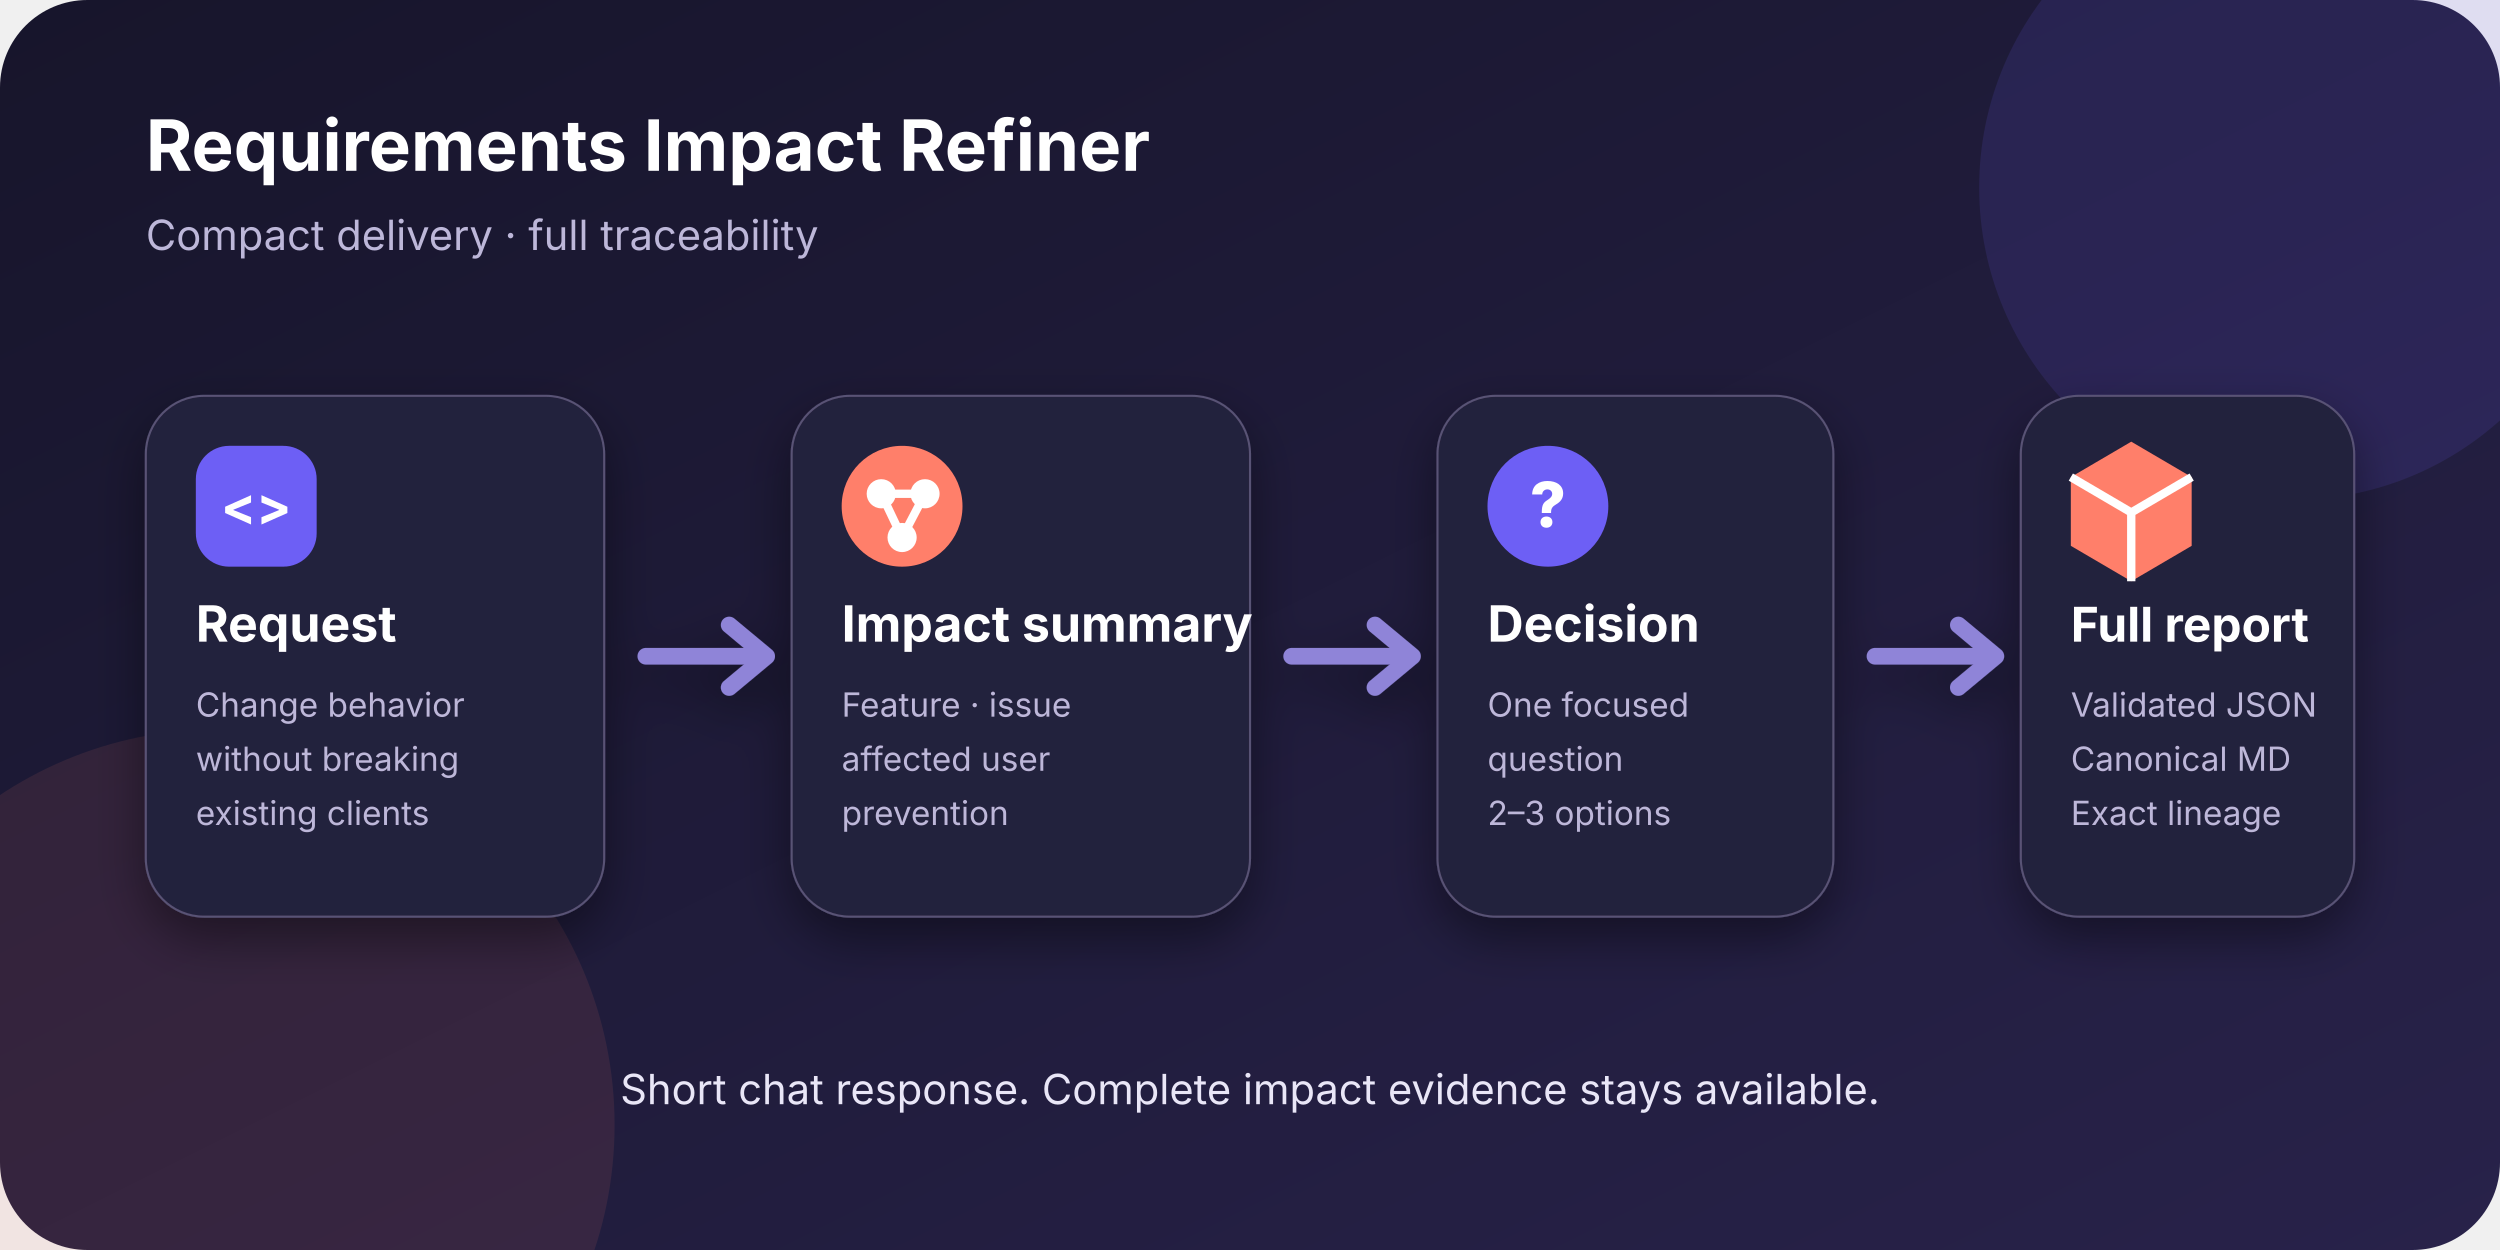
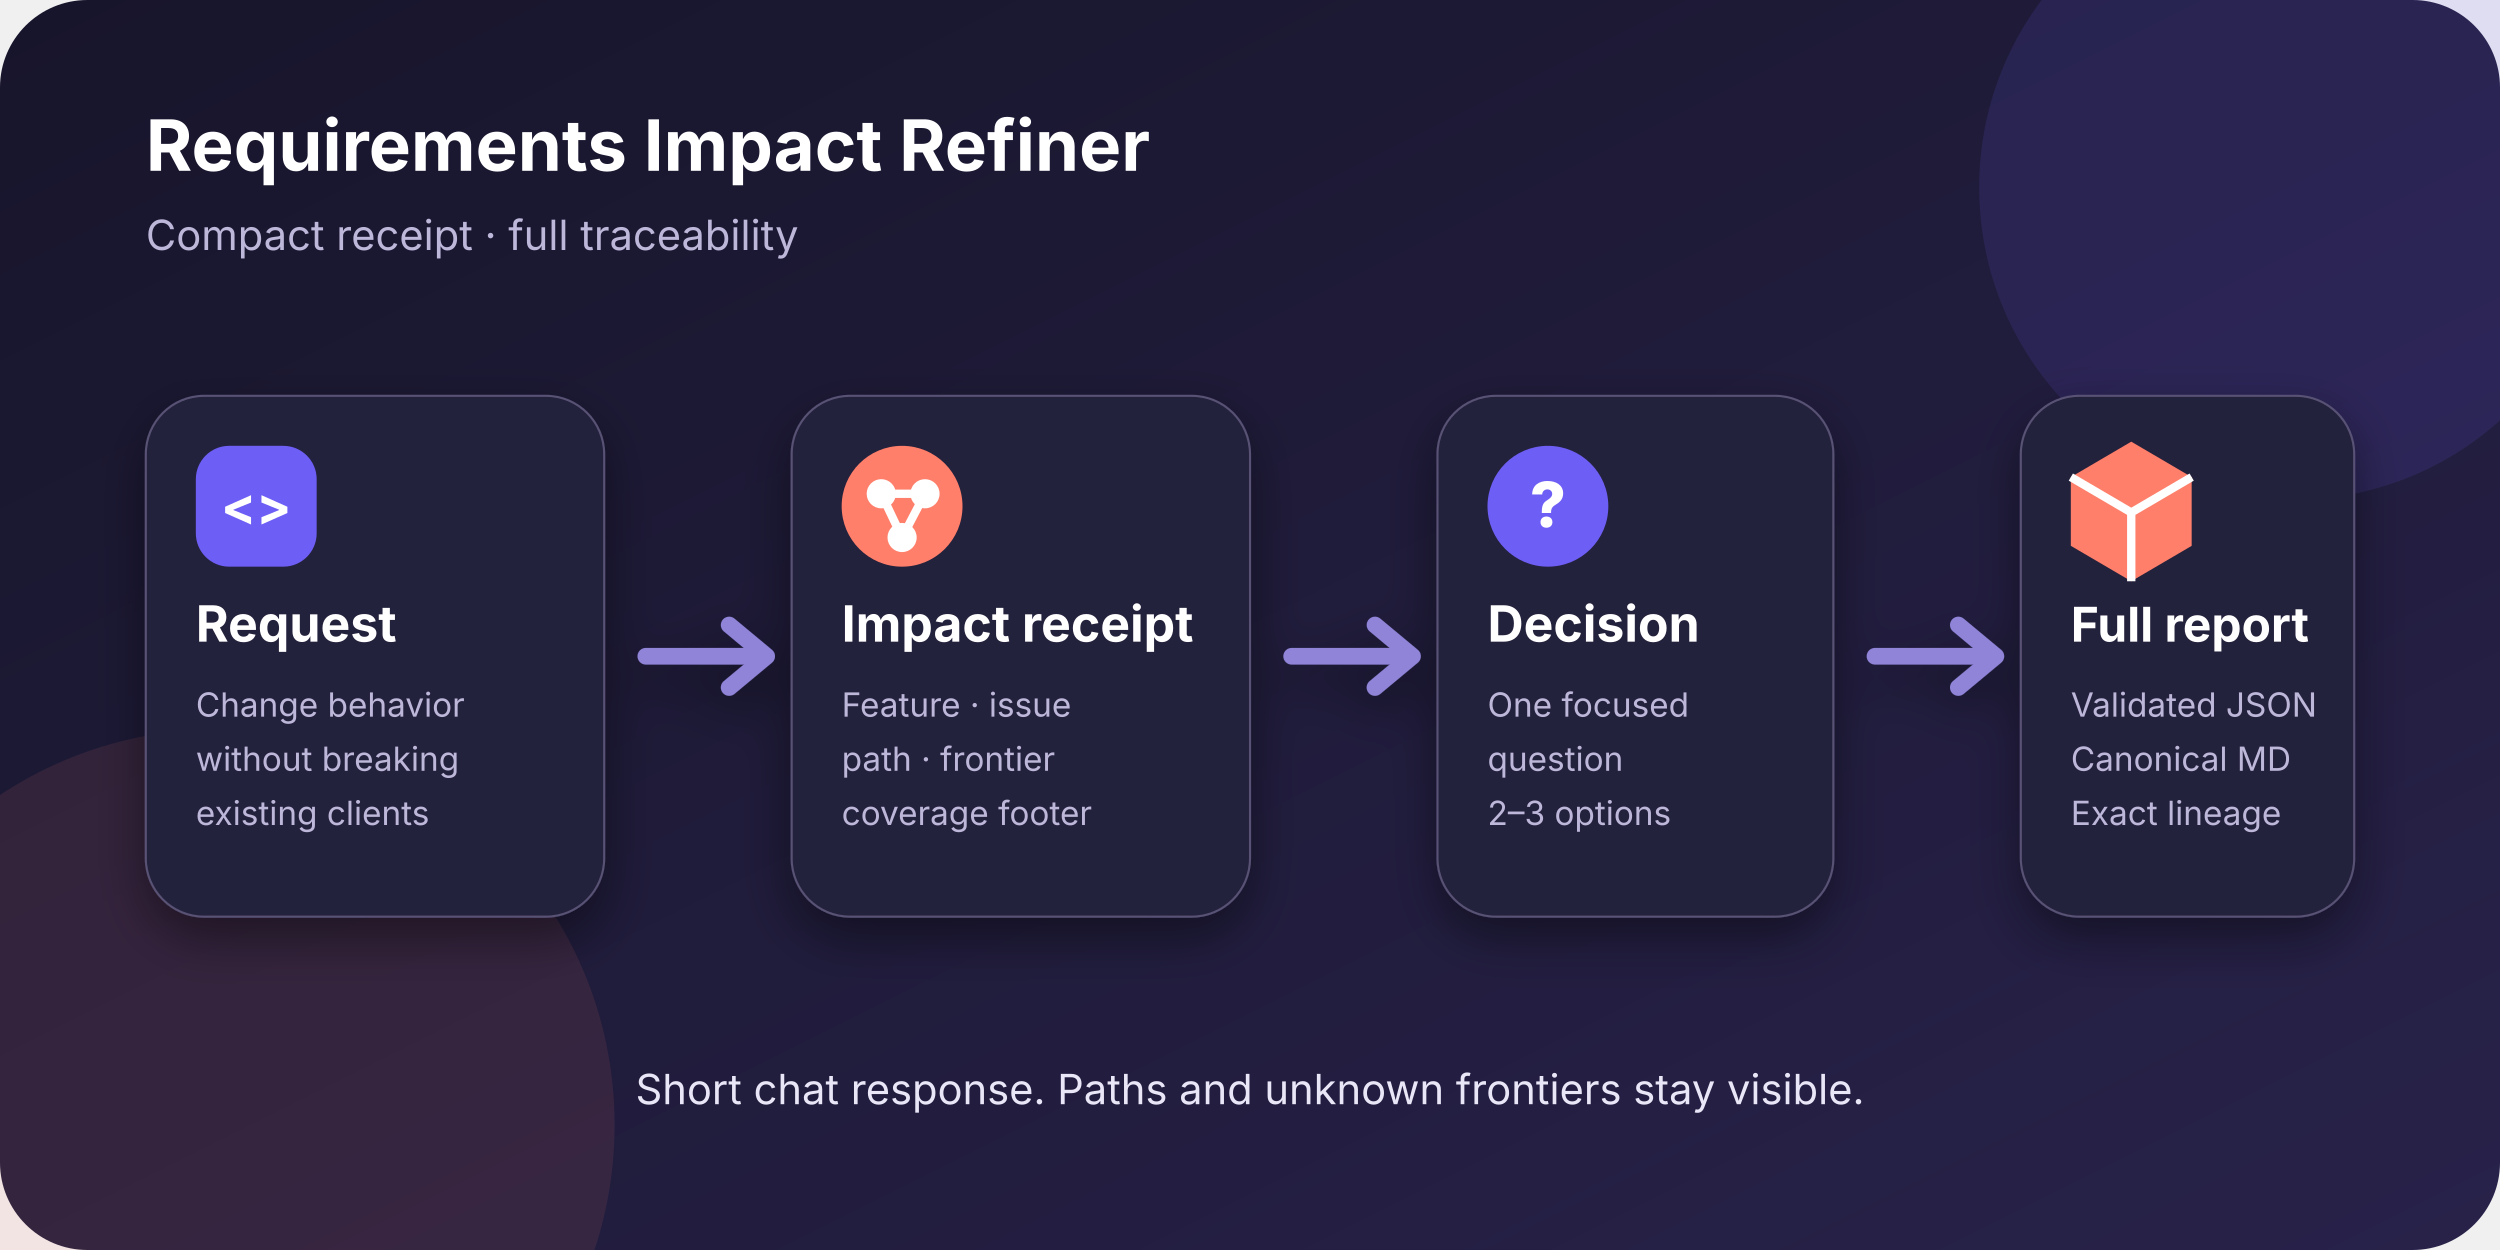
<svg xmlns="http://www.w3.org/2000/svg" width="1200" height="600" viewBox="0 0 1200 600" role="img" aria-labelledby="title desc">
  <defs>
    <linearGradient id="background" x1="0" y1="0" x2="1" y2="1">
      <stop offset="0" stop-color="#17152B" />
      <stop offset="1" stop-color="#28224A" />
    </linearGradient>
    <filter id="shadow" x="-20%" y="-20%" width="140%" height="150%">
      <feDropShadow dx="0" dy="10" stdDeviation="12" flood-color="#080711" flood-opacity="0.42" />
    </filter>
  </defs>
  <rect width="1200" height="600" rx="42" fill="url(#background)" />
  <circle cx="1100" cy="90" r="150" fill="#6D5EF5" opacity="0.13" />
  <circle cx="105" cy="540" r="190" fill="#FF7F6A" opacity="0.10" />
  <text x="70" y="82" fill="#FFFFFF" font-family="-apple-system,BlinkMacSystemFont,Segoe UI,sans-serif" font-size="34" font-weight="700">Requirements Impact Refiner</text>
-   <text x="70" y="120" fill="#BDB7D9" font-family="-apple-system,BlinkMacSystemFont,Segoe UI,sans-serif" font-size="20">Compact delivery · full traceability</text>
+   <text x="70" y="120" fill="#BDB7D9" font-family="-apple-system,BlinkMacSystemFont,Segoe UI,sans-serif" font-size="20">Compact receipt · full traceability</text>
  <g filter="url(#shadow)" font-family="-apple-system,BlinkMacSystemFont,Segoe UI,sans-serif">
    <g transform="translate(70 190)">
      <rect width="220" height="250" rx="28" fill="#24213C" stroke="#595274" />
      <rect x="24" y="24" width="58" height="58" rx="16" fill="#6D5EF5" />
      <text x="53" y="62" text-anchor="middle" fill="#FFFFFF" font-size="25" font-weight="700">&lt;&gt;</text>
      <text x="24" y="118" fill="#FFFFFF" font-size="24" font-weight="700">Request</text>
      <text x="24" y="154" fill="#BDB7D9" font-size="16">Change behavior</text>
      <text x="24" y="180" fill="#BDB7D9" font-size="16">without breaking</text>
      <text x="24" y="206" fill="#BDB7D9" font-size="16">existing clients</text>
    </g>
    <path d="M310 315 H360" stroke="#8F84D8" stroke-width="8" stroke-linecap="round" />
    <path d="M350 300 L368 315 L350 330" fill="none" stroke="#8F84D8" stroke-width="8" stroke-linecap="round" stroke-linejoin="round" />
    <g transform="translate(380 190)">
      <rect width="220" height="250" rx="28" fill="#24213C" stroke="#595274" />
      <circle cx="53" cy="53" r="29" fill="#FF7F6A" />
      <circle cx="43" cy="47" r="7" fill="#FFFFFF" />
      <circle cx="64" cy="47" r="7" fill="#FFFFFF" />
      <circle cx="53" cy="68" r="7" fill="#FFFFFF" />
      <path d="M43 47 L64 47 L53 68 Z" fill="none" stroke="#FFFFFF" stroke-width="4" />
-       <text x="24" y="118" fill="#FFFFFF" font-size="24" font-weight="700">Impact summary</text>
+       <text x="24" y="118" fill="#FFFFFF" font-size="24" font-weight="700">Impact receipt</text>
      <text x="24" y="154" fill="#BDB7D9" font-size="16">Feature · issue</text>
-       <text x="24" y="180" fill="#BDB7D9" font-size="16">affected user</text>
-       <text x="24" y="206" fill="#BDB7D9" font-size="16">prevention</text>
+       <text x="24" y="180" fill="#BDB7D9" font-size="16">path · frontier</text>
+       <text x="24" y="206" fill="#BDB7D9" font-size="16">coverage footer</text>
    </g>
    <path d="M620 315 H670" stroke="#8F84D8" stroke-width="8" stroke-linecap="round" />
    <path d="M660 300 L678 315 L660 330" fill="none" stroke="#8F84D8" stroke-width="8" stroke-linecap="round" stroke-linejoin="round" />
    <g transform="translate(690 190)">
      <rect width="190" height="250" rx="28" fill="#24213C" stroke="#595274" />
      <circle cx="53" cy="53" r="29" fill="#6D5EF5" />
      <text x="53" y="63" text-anchor="middle" fill="#FFFFFF" font-size="30" font-weight="800">?</text>
      <text x="24" y="118" fill="#FFFFFF" font-size="24" font-weight="700">Decision</text>
      <text x="24" y="154" fill="#BDB7D9" font-size="16">One focused</text>
      <text x="24" y="180" fill="#BDB7D9" font-size="16">question</text>
      <text x="24" y="206" fill="#BDB7D9" font-size="16">2–3 options</text>
    </g>
    <path d="M900 315 H950" stroke="#8F84D8" stroke-width="8" stroke-linecap="round" />
    <path d="M940 300 L958 315 L940 330" fill="none" stroke="#8F84D8" stroke-width="8" stroke-linecap="round" stroke-linejoin="round" />
    <g transform="translate(970 190)">
      <rect width="160" height="250" rx="28" fill="#24213C" stroke="#595274" />
      <path d="M53 22 L82 39 V72 L53 89 L24 72 V39 Z" fill="#FF7F6A" />
      <path d="M24 39 L53 56 L82 39 M53 56 V89" fill="none" stroke="#FFFFFF" stroke-width="4" />
      <text x="24" y="118" fill="#FFFFFF" font-size="23" font-weight="700">Full report</text>
      <text x="24" y="154" fill="#BDB7D9" font-size="16">Validated JSON</text>
      <text x="24" y="180" fill="#BDB7D9" font-size="16">Canonical MD</text>
      <text x="24" y="206" fill="#BDB7D9" font-size="16">Exact lineage</text>
    </g>
  </g>
-   <text x="600" y="530" text-anchor="middle" fill="#E9E6F7" font-family="-apple-system,BlinkMacSystemFont,Segoe UI,sans-serif" font-size="20">Short chat response. Complete impact evidence stays available.</text>
+   <text x="600" y="530" text-anchor="middle" fill="#E9E6F7" font-family="-apple-system,BlinkMacSystemFont,Segoe UI,sans-serif" font-size="20">Short chat response. Paths and unknown frontiers stay visible.</text>
</svg>
